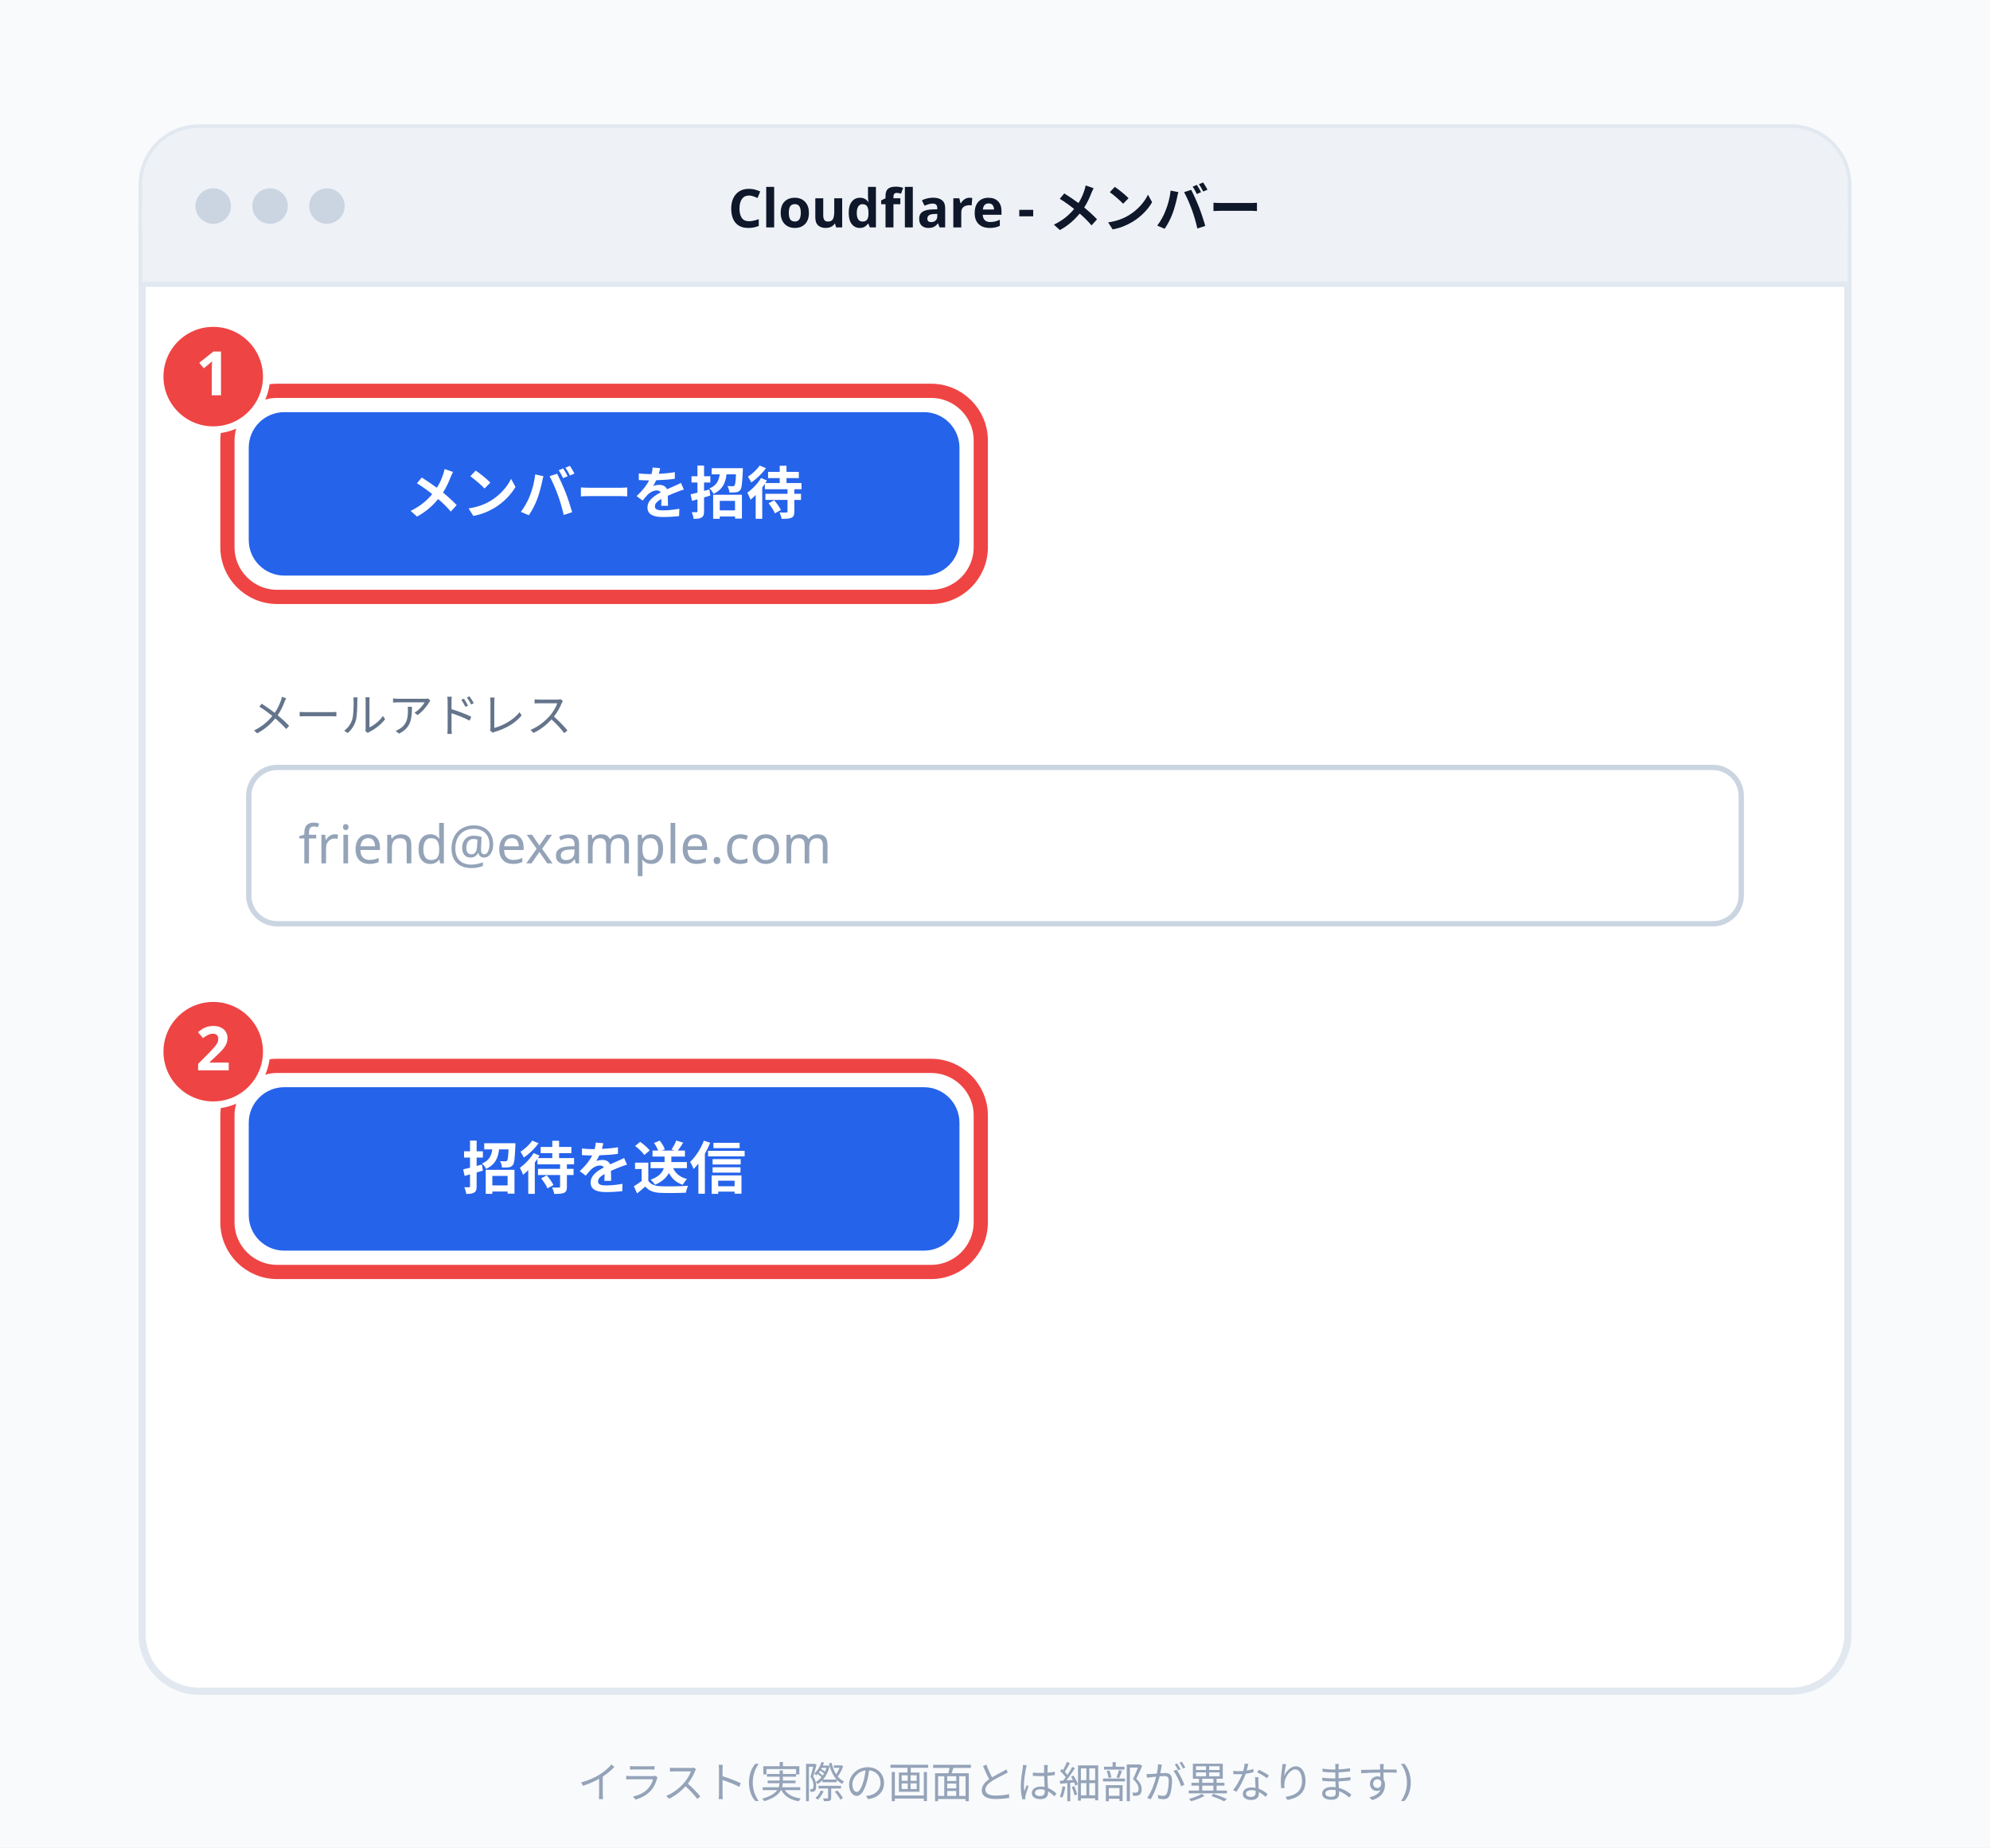
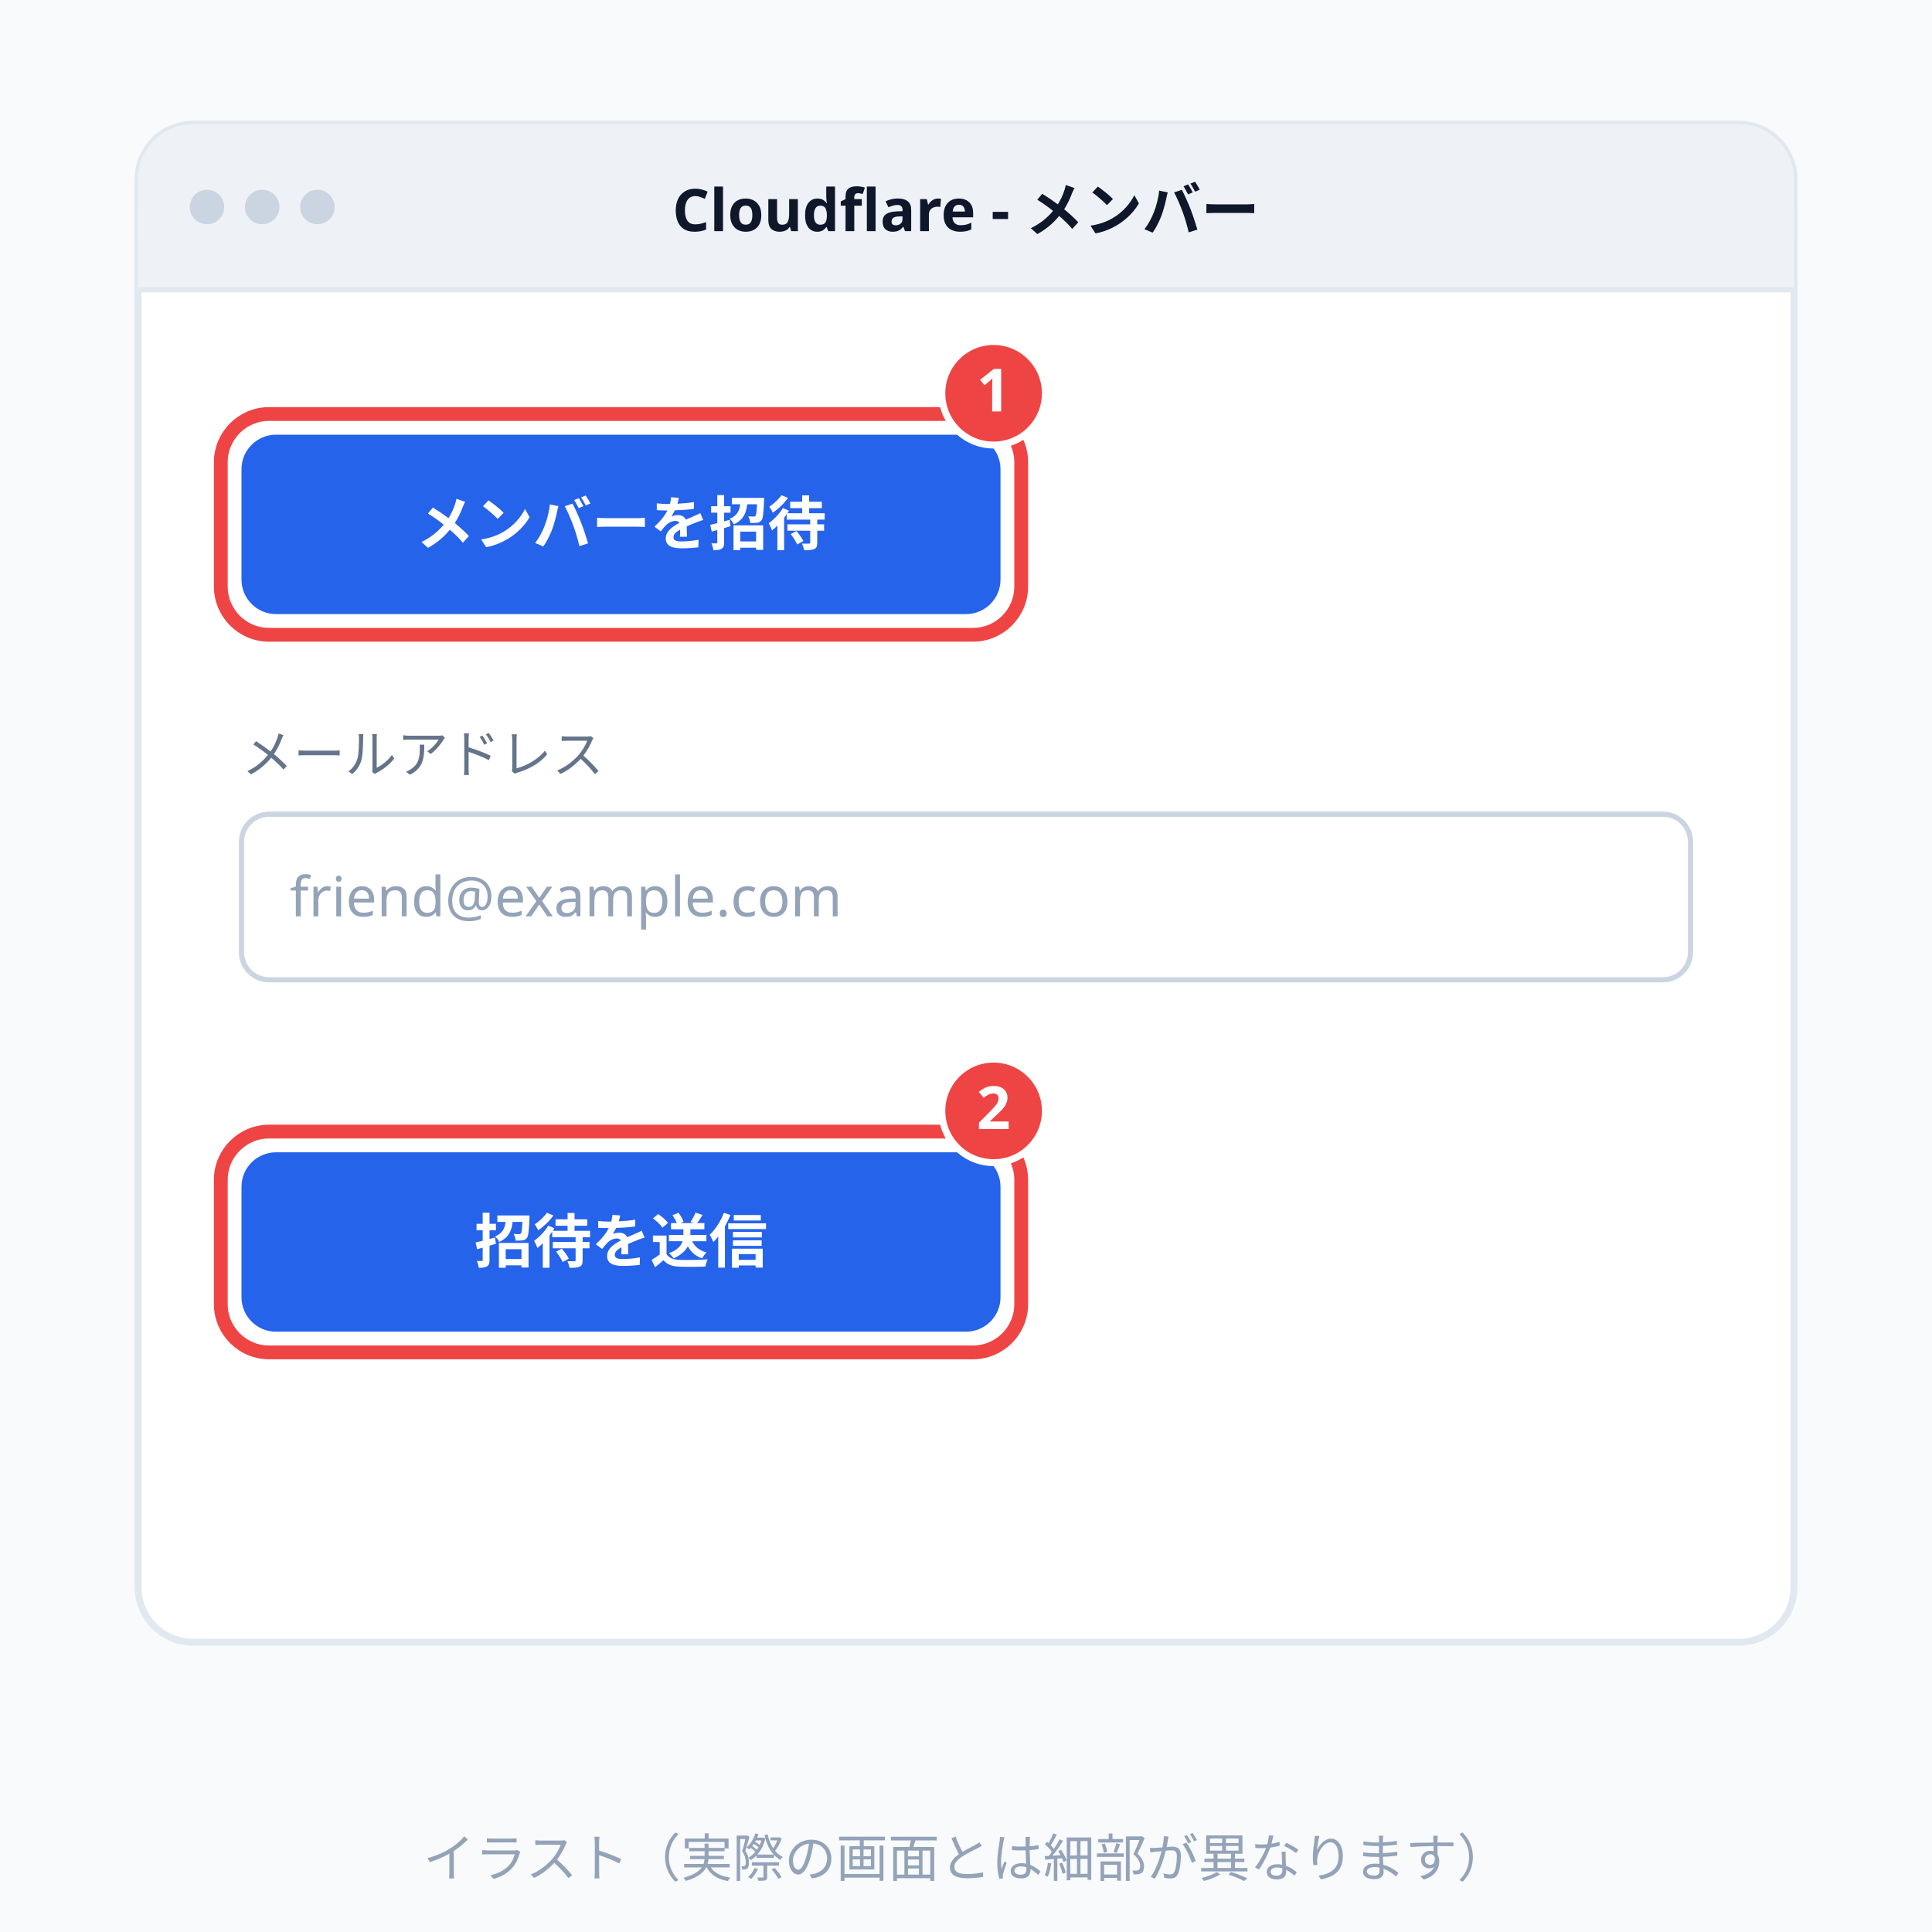
- <svg xmlns="http://www.w3.org/2000/svg" viewBox="0 0 560 520" width="560" height="520">
-   <rect x="0" y="0" width="560" height="520" fill="#f8fafc" />
+ <svg xmlns="http://www.w3.org/2000/svg" viewBox="0 0 560 560" width="560" height="560">
+   <rect x="0" y="0" width="560" height="560" fill="#f8fafc" />
  <rect x="40" y="36" width="480" height="440" rx="16" fill="#ffffff" stroke="#e2e8f0" stroke-width="2" />
-   <rect x="40" y="36" width="480" height="44" rx="16" fill="#eef2f7" />
-   <rect x="40" y="58" width="480" height="22" fill="#eef2f7" />
-   <circle cx="60" cy="58" r="5" fill="#cbd5e1" />
-   <circle cx="76" cy="58" r="5" fill="#cbd5e1" />
-   <circle cx="92" cy="58" r="5" fill="#cbd5e1" />
-   <text x="280" y="64" font-size="15" fill="#0f172a" text-anchor="middle" font-weight="600" font-family="'Hiragino Sans','Noto Sans JP','Yu Gothic',sans-serif">Cloudflare - メンバー</text>
-   <line x1="40" y1="80" x2="520" y2="80" stroke="#e2e8f0" stroke-width="1.5" />
-   <rect x="70" y="116" width="200" height="46" rx="10" fill="#2563eb" />
-   <text x="170" y="144.6" font-size="16" fill="#ffffff" text-anchor="middle" font-weight="600" font-family="'Hiragino Sans','Noto Sans JP','Yu Gothic',sans-serif">メンバーを招待</text>
-   <rect x="64" y="110" width="212" height="58" rx="14" fill="none" stroke="#ef4444" stroke-width="4" />
-   <circle cx="60" cy="106" r="15" fill="#ef4444" stroke="#ffffff" stroke-width="2" />
-   <text x="60" y="111.25" font-size="17.25" fill="#ffffff" text-anchor="middle" font-weight="bold" font-family="'Hiragino Sans','Noto Sans JP','Yu Gothic',sans-serif">1</text>
-   <text x="70" y="206" font-size="13" fill="#64748b" text-anchor="start" font-weight="normal" font-family="'Hiragino Sans','Noto Sans JP','Yu Gothic',sans-serif">メールアドレス</text>
-   <rect x="70" y="216" width="420" height="44" rx="8" fill="#ffffff" stroke="#cbd5e1" stroke-width="1.5" />
-   <text x="84" y="243" font-size="15" fill="#94a3b8" text-anchor="start" font-weight="normal" font-family="'Hiragino Sans','Noto Sans JP','Yu Gothic',sans-serif">friend@example.com</text>
-   <rect x="70" y="306" width="200" height="46" rx="10" fill="#2563eb" />
-   <text x="170" y="334.6" font-size="16" fill="#ffffff" text-anchor="middle" font-weight="600" font-family="'Hiragino Sans','Noto Sans JP','Yu Gothic',sans-serif">招待を送信</text>
-   <rect x="64" y="300" width="212" height="58" rx="14" fill="none" stroke="#ef4444" stroke-width="4" />
-   <circle cx="60" cy="296" r="15" fill="#ef4444" stroke="#ffffff" stroke-width="2" />
-   <text x="60" y="301.25" font-size="17.25" fill="#ffffff" text-anchor="middle" font-weight="bold" font-family="'Hiragino Sans','Noto Sans JP','Yu Gothic',sans-serif">2</text>
-   <text x="280" y="506" font-size="12" fill="#94a3b8" text-anchor="middle" font-weight="normal" font-family="'Hiragino Sans','Noto Sans JP','Yu Gothic',sans-serif">イラスト(実際の画面とは細部が異なります)</text>
+   <rect x="40" y="36" width="480" height="48" rx="16" fill="#eef2f7" />
+   <rect x="40" y="60" width="480" height="24" fill="#eef2f7" />
+   <circle cx="60" cy="60" r="5" fill="#cbd5e1" />
+   <circle cx="76" cy="60" r="5" fill="#cbd5e1" />
+   <circle cx="92" cy="60" r="5" fill="#cbd5e1" />
+   <text x="280" y="67" font-size="17" fill="#0f172a" text-anchor="middle" font-weight="700" font-family="'Hiragino Sans','Noto Sans JP','Yu Gothic',sans-serif">Cloudflare - メンバー</text>
+   <line x1="40" y1="84" x2="520" y2="84" stroke="#e2e8f0" stroke-width="1.5" />
+   <rect x="70" y="126" width="220" height="52" rx="10" fill="#2563eb" />
+   <text x="180" y="157.95" font-size="17" fill="#ffffff" text-anchor="middle" font-weight="700" font-family="'Hiragino Sans','Noto Sans JP','Yu Gothic',sans-serif">メンバーを招待</text>
+   <rect x="64" y="120" width="232" height="64" rx="14" fill="none" stroke="#ef4444" stroke-width="4" />
+   <circle cx="288" cy="114" r="15" fill="#ef4444" stroke="#ffffff" stroke-width="2" />
+   <text x="288" y="119.25" font-size="17.25" fill="#ffffff" text-anchor="middle" font-weight="bold" font-family="'Hiragino Sans','Noto Sans JP','Yu Gothic',sans-serif">1</text>
+   <text x="70" y="224" font-size="15" fill="#64748b" text-anchor="start" font-weight="normal" font-family="'Hiragino Sans','Noto Sans JP','Yu Gothic',sans-serif">メールアドレス</text>
+   <rect x="70" y="236" width="420" height="48" rx="8" fill="#ffffff" stroke="#cbd5e1" stroke-width="1.5" />
+   <text x="84" y="265.6" font-size="16" fill="#94a3b8" text-anchor="start" font-weight="normal" font-family="'Hiragino Sans','Noto Sans JP','Yu Gothic',sans-serif">friend@example.com</text>
+   <rect x="70" y="334" width="220" height="52" rx="10" fill="#2563eb" />
+   <text x="180" y="365.95" font-size="17" fill="#ffffff" text-anchor="middle" font-weight="700" font-family="'Hiragino Sans','Noto Sans JP','Yu Gothic',sans-serif">招待を送信</text>
+   <rect x="64" y="328" width="232" height="64" rx="14" fill="none" stroke="#ef4444" stroke-width="4" />
+   <circle cx="288" cy="322" r="15" fill="#ef4444" stroke="#ffffff" stroke-width="2" />
+   <text x="288" y="327.25" font-size="17.25" fill="#ffffff" text-anchor="middle" font-weight="bold" font-family="'Hiragino Sans','Noto Sans JP','Yu Gothic',sans-serif">2</text>
+   <text x="280" y="544" font-size="15" fill="#94a3b8" text-anchor="middle" font-weight="normal" font-family="'Hiragino Sans','Noto Sans JP','Yu Gothic',sans-serif">イラスト（実際の画面とは細部が異なります）</text>
</svg>
